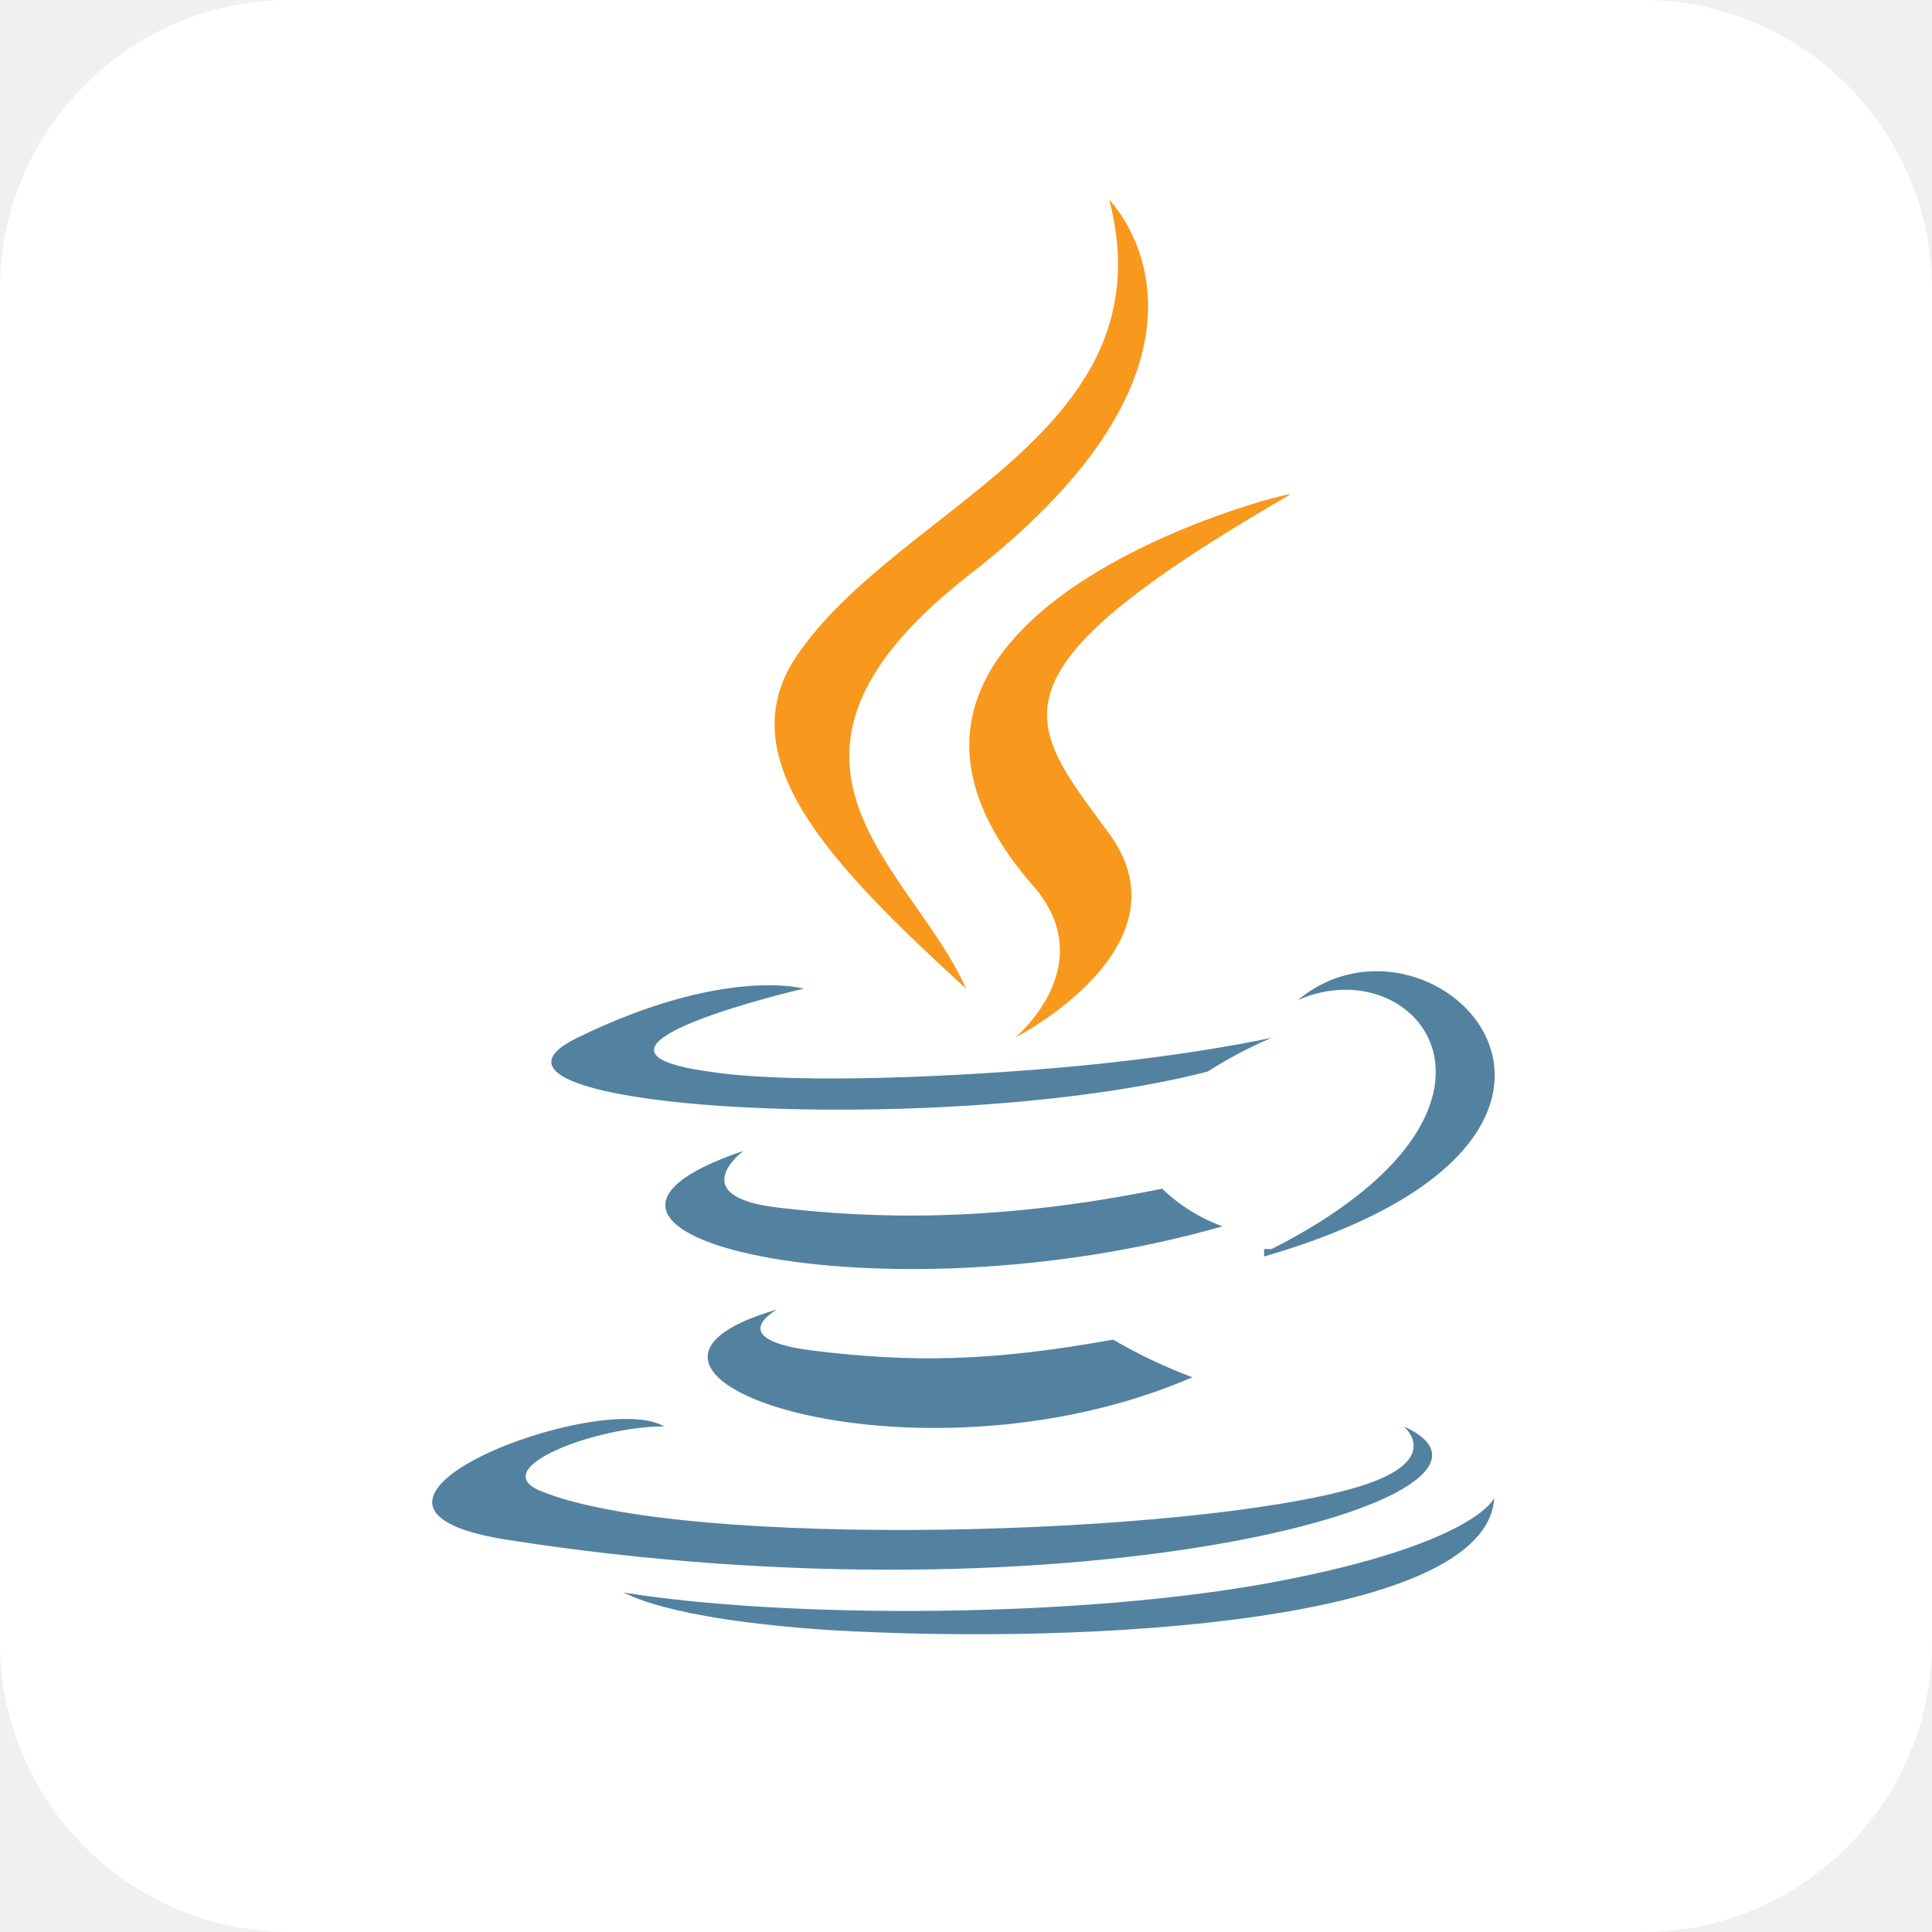
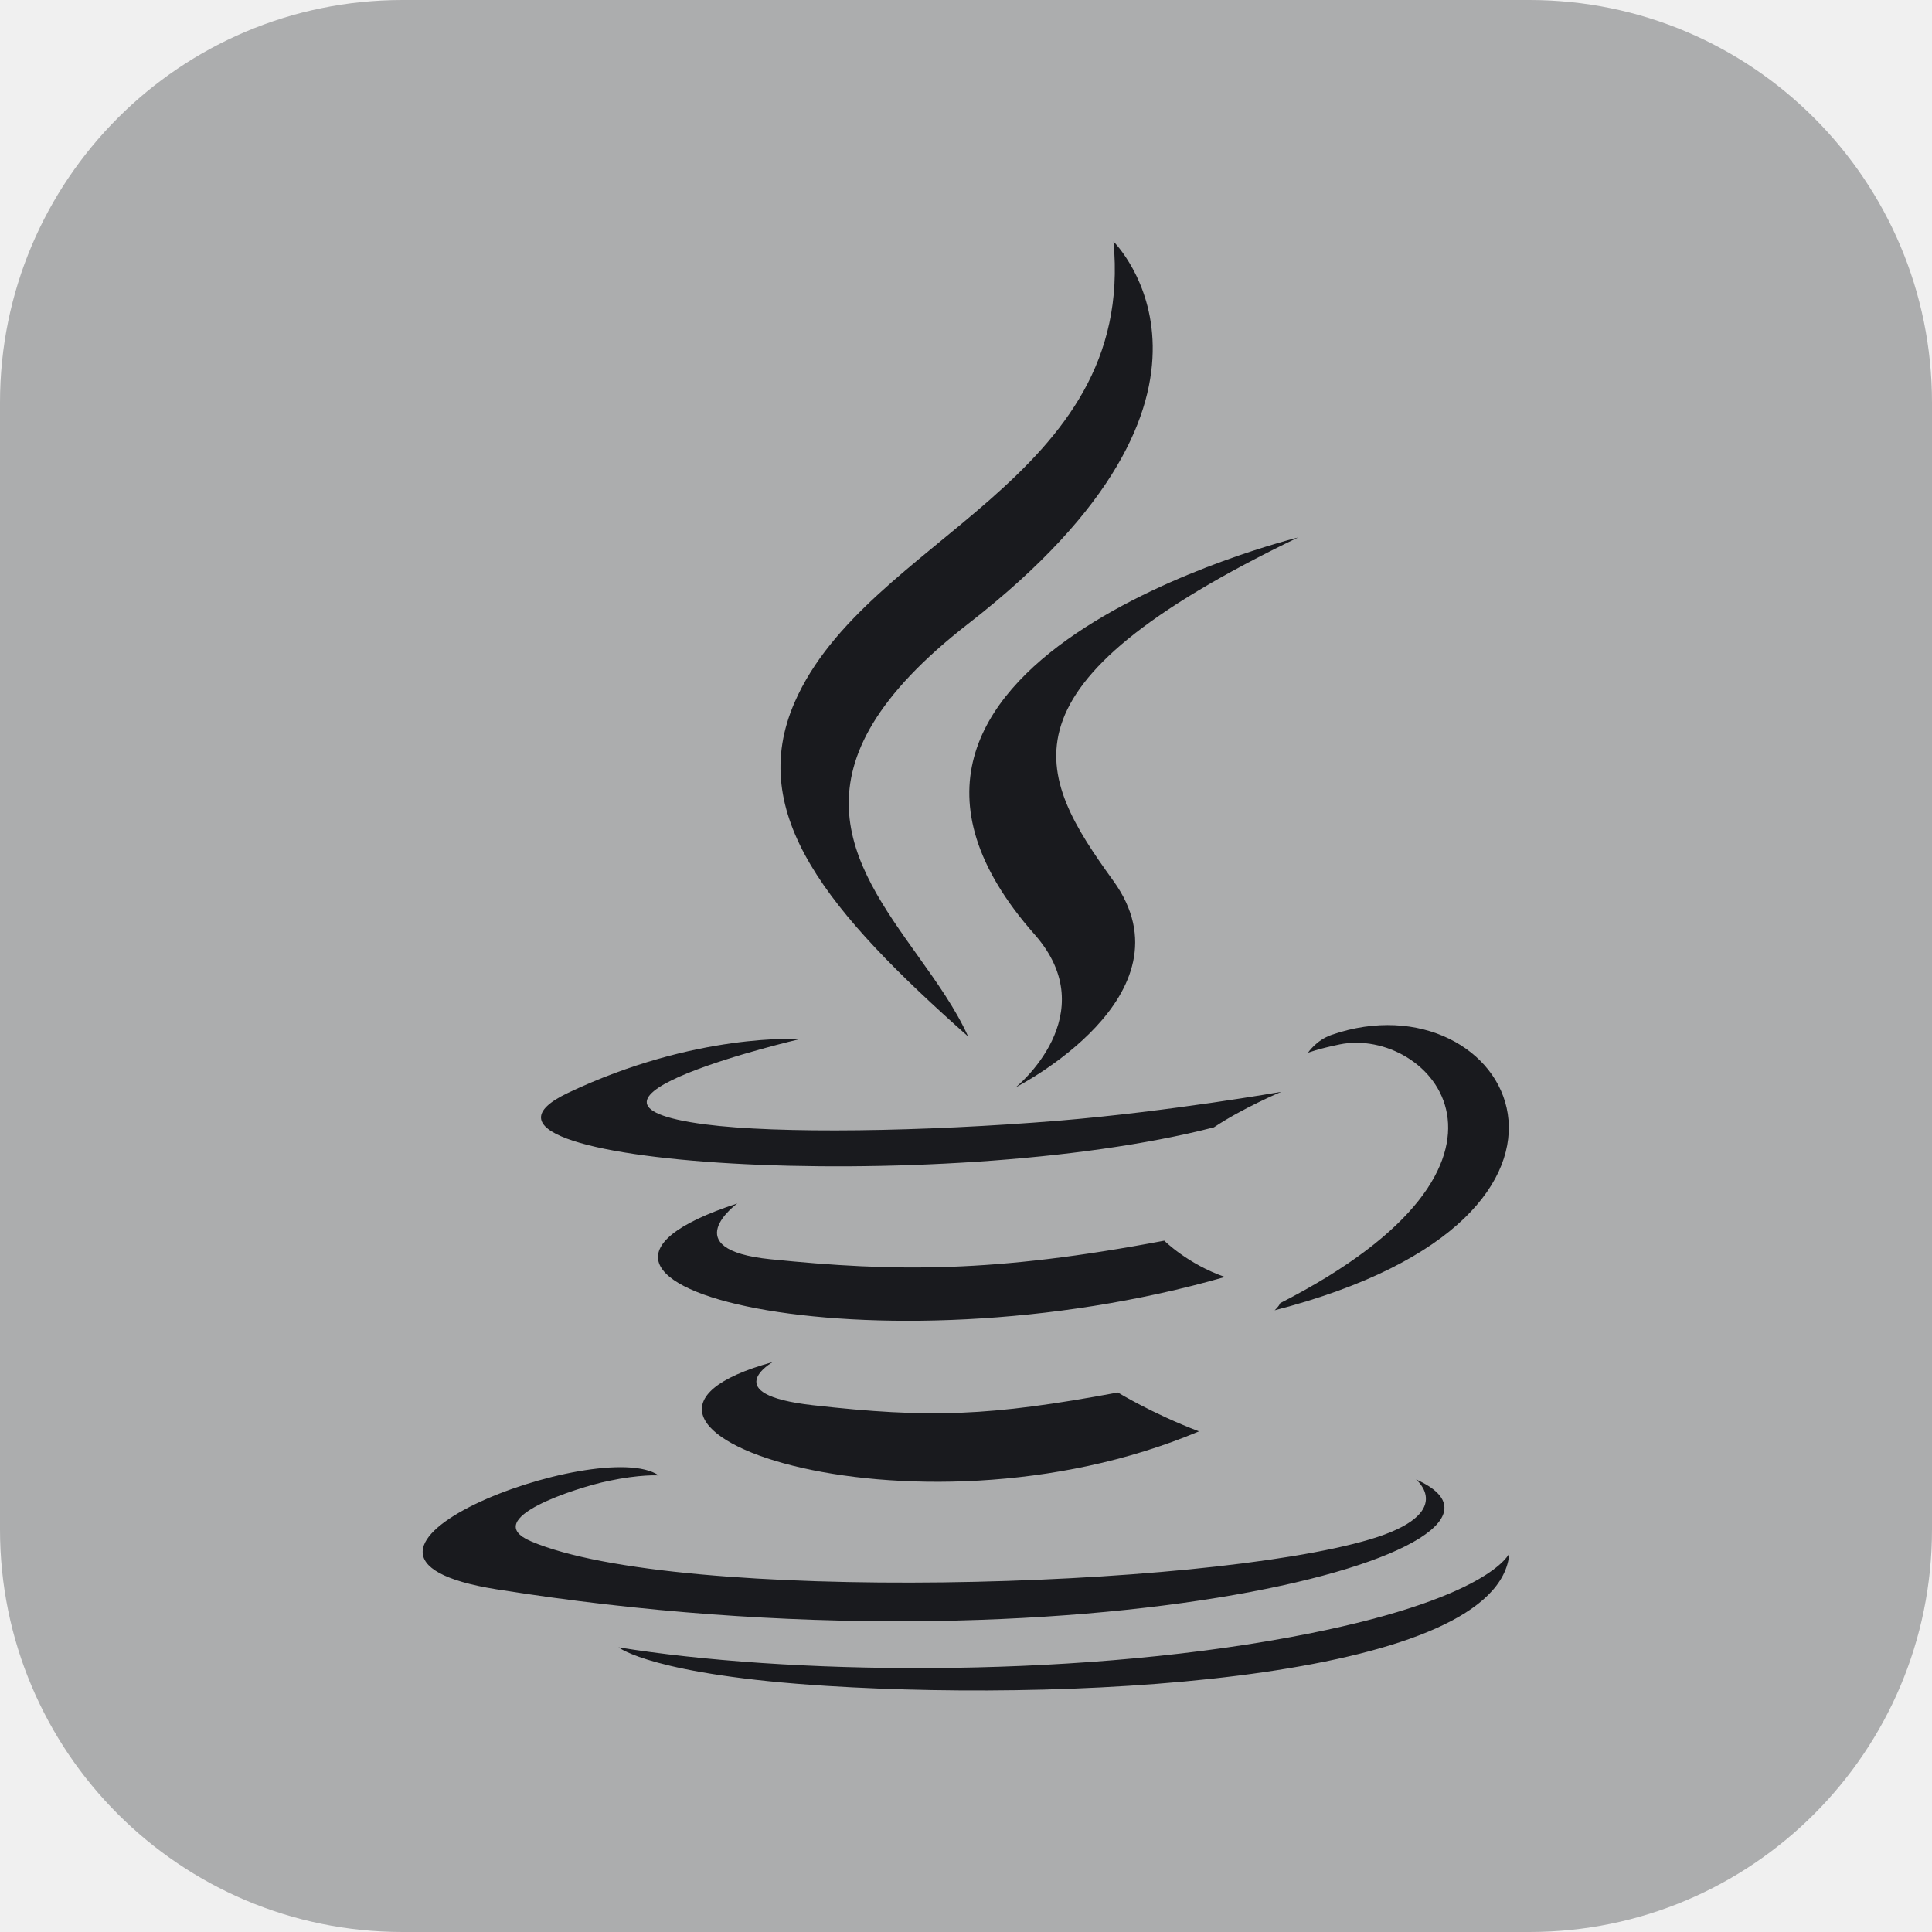
<svg xmlns="http://www.w3.org/2000/svg" width="24" height="24" viewBox="0 0 24 24" fill="none">
-   <g clip-path="url(#clip0_2170_32913)">
-     <path d="M20.4 0H3.6C1.612 0 0 1.612 0 3.6V20.4C0 22.388 1.612 24 3.6 24H20.4C22.388 24 24 22.388 24 20.4V3.6C24 1.612 22.388 0 20.4 0Z" fill="white" />
-     <path d="M12.844 11.016C13.688 12 12.609 12.891 12.609 12.891C12.609 12.891 14.812 11.766 13.781 10.359C12.75 8.953 12.141 8.391 16.031 6.141C16.031 6.094 9.891 7.641 12.844 11.016ZM13.781 2.484C13.781 2.484 15.656 4.359 12 7.172C9.094 9.469 11.344 10.781 12 12.281C10.312 10.734 9.047 9.422 9.891 8.156C11.156 6.281 14.531 5.391 13.781 2.484Z" fill="#F8981D" />
-     <path d="M9.656 16.266C9.656 16.266 8.953 16.641 10.125 16.781C11.297 16.922 12.281 16.922 13.828 16.641C14.142 16.825 14.471 16.981 14.812 17.109C11.344 18.609 6.89 17.062 9.656 16.266ZM9.234 14.297C9.234 14.297 8.484 14.859 9.656 15C10.828 15.141 12.375 15.188 14.437 14.766C14.651 14.973 14.907 15.133 15.187 15.234C10.922 16.453 6.187 15.328 9.234 14.297ZM17.437 17.719C17.437 17.719 17.953 18.141 16.875 18.469C14.859 19.078 8.484 19.266 6.703 18.516C6.047 18.234 7.406 17.719 8.25 17.719C7.453 17.25 3.656 18.703 6.281 19.125C13.453 20.25 19.312 18.562 17.437 17.719ZM9.984 12.281C9.984 12.281 6.75 13.031 8.812 13.312C9.703 13.453 11.484 13.406 13.125 13.266C14.765 13.125 15.797 12.891 15.797 12.891C15.52 13.01 15.254 13.151 15 13.312C11.719 14.156 5.344 13.781 7.172 12.891C9 12 9.984 12.281 9.984 12.281ZM15.797 15.516C19.218 13.781 17.625 11.766 16.125 12.422C17.812 11.016 20.859 14.109 15.703 15.609V15.516M10.312 20.25C13.547 20.438 18.468 20.156 18.562 18.609C18.562 18.609 18.328 19.172 15.89 19.641C13.453 20.109 9.75 20.109 7.734 19.781C7.781 19.781 8.203 20.109 10.312 20.25Z" fill="#5382A1" />
-   </g>
-   <defs>
-     <clipPath id="clip0_2170_32913">
-       <rect width="24" height="24" fill="white" />
-     </clipPath>
-   </defs>
+   <rect width="24" height="24" rx="5" fill="#ACADAE" />
+   <path d="M12.028 7.748C15.733 4.871 13.832 3 13.832 3C14.115 5.974 10.77 6.676 9.873 8.72C9.261 10.115 10.292 11.336 12.026 12.875C11.873 12.534 11.637 12.203 11.397 11.867C10.581 10.724 9.73 9.532 12.028 7.748Z" fill="#191A1E" />
+   <path d="M12.619 13.506C12.619 13.506 13.734 12.606 12.851 11.607C9.858 8.216 16.124 6.677 16.124 6.677C12.298 8.52 12.87 9.614 13.831 10.943C14.861 12.368 12.619 13.506 12.619 13.506Z" fill="#191A1E" />
+   <path d="M15.903 16.188C19.337 14.433 17.749 12.747 16.641 12.974C16.369 13.03 16.248 13.078 16.248 13.078C16.248 13.078 16.349 12.922 16.542 12.855C18.734 12.097 20.421 15.091 15.834 16.277C15.834 16.277 15.887 16.23 15.903 16.188Z" fill="#191A1E" />
+   <path d="M8.757 13.967C6.608 13.685 9.935 12.908 9.935 12.908C9.935 12.908 8.643 12.822 7.054 13.577C5.175 14.471 11.701 14.877 15.08 14.004C15.431 13.768 15.916 13.563 15.916 13.563C15.916 13.563 14.534 13.806 13.157 13.921C11.473 14.059 9.664 14.086 8.757 13.967Z" fill="#191A1E" />
+   <path d="M9.573 15.643C8.374 15.521 9.159 14.95 9.159 14.95C6.058 15.962 10.884 17.109 15.216 15.863C14.756 15.704 14.463 15.412 14.463 15.412C12.346 15.813 11.122 15.8 9.573 15.643Z" fill="#191A1E" />
+   <path d="M10.097 17.456C8.899 17.32 9.599 16.92 9.599 16.92C6.784 17.694 11.311 19.291 14.894 17.781C14.307 17.557 13.887 17.298 13.887 17.298C12.288 17.595 11.547 17.619 10.097 17.456Z" fill="#191A1E" />
+   <path d="M17.59 18.378C17.59 18.378 18.108 18.797 17.02 19.122C14.952 19.738 8.412 19.924 6.595 19.146C5.942 18.867 7.167 18.479 7.552 18.398C7.954 18.312 8.183 18.328 8.183 18.328C7.457 17.825 3.489 19.316 6.168 19.743C13.473 20.908 19.486 19.219 17.59 18.378Z" fill="#191A1E" />
+   <path d="M18.75 19.294C18.63 20.828 13.568 21.151 10.271 20.943C8.121 20.808 7.69 20.469 7.684 20.464C9.742 20.798 13.212 20.858 16.025 20.338C18.519 19.876 18.75 19.294 18.75 19.294Z" fill="#191A1E" />
</svg>
